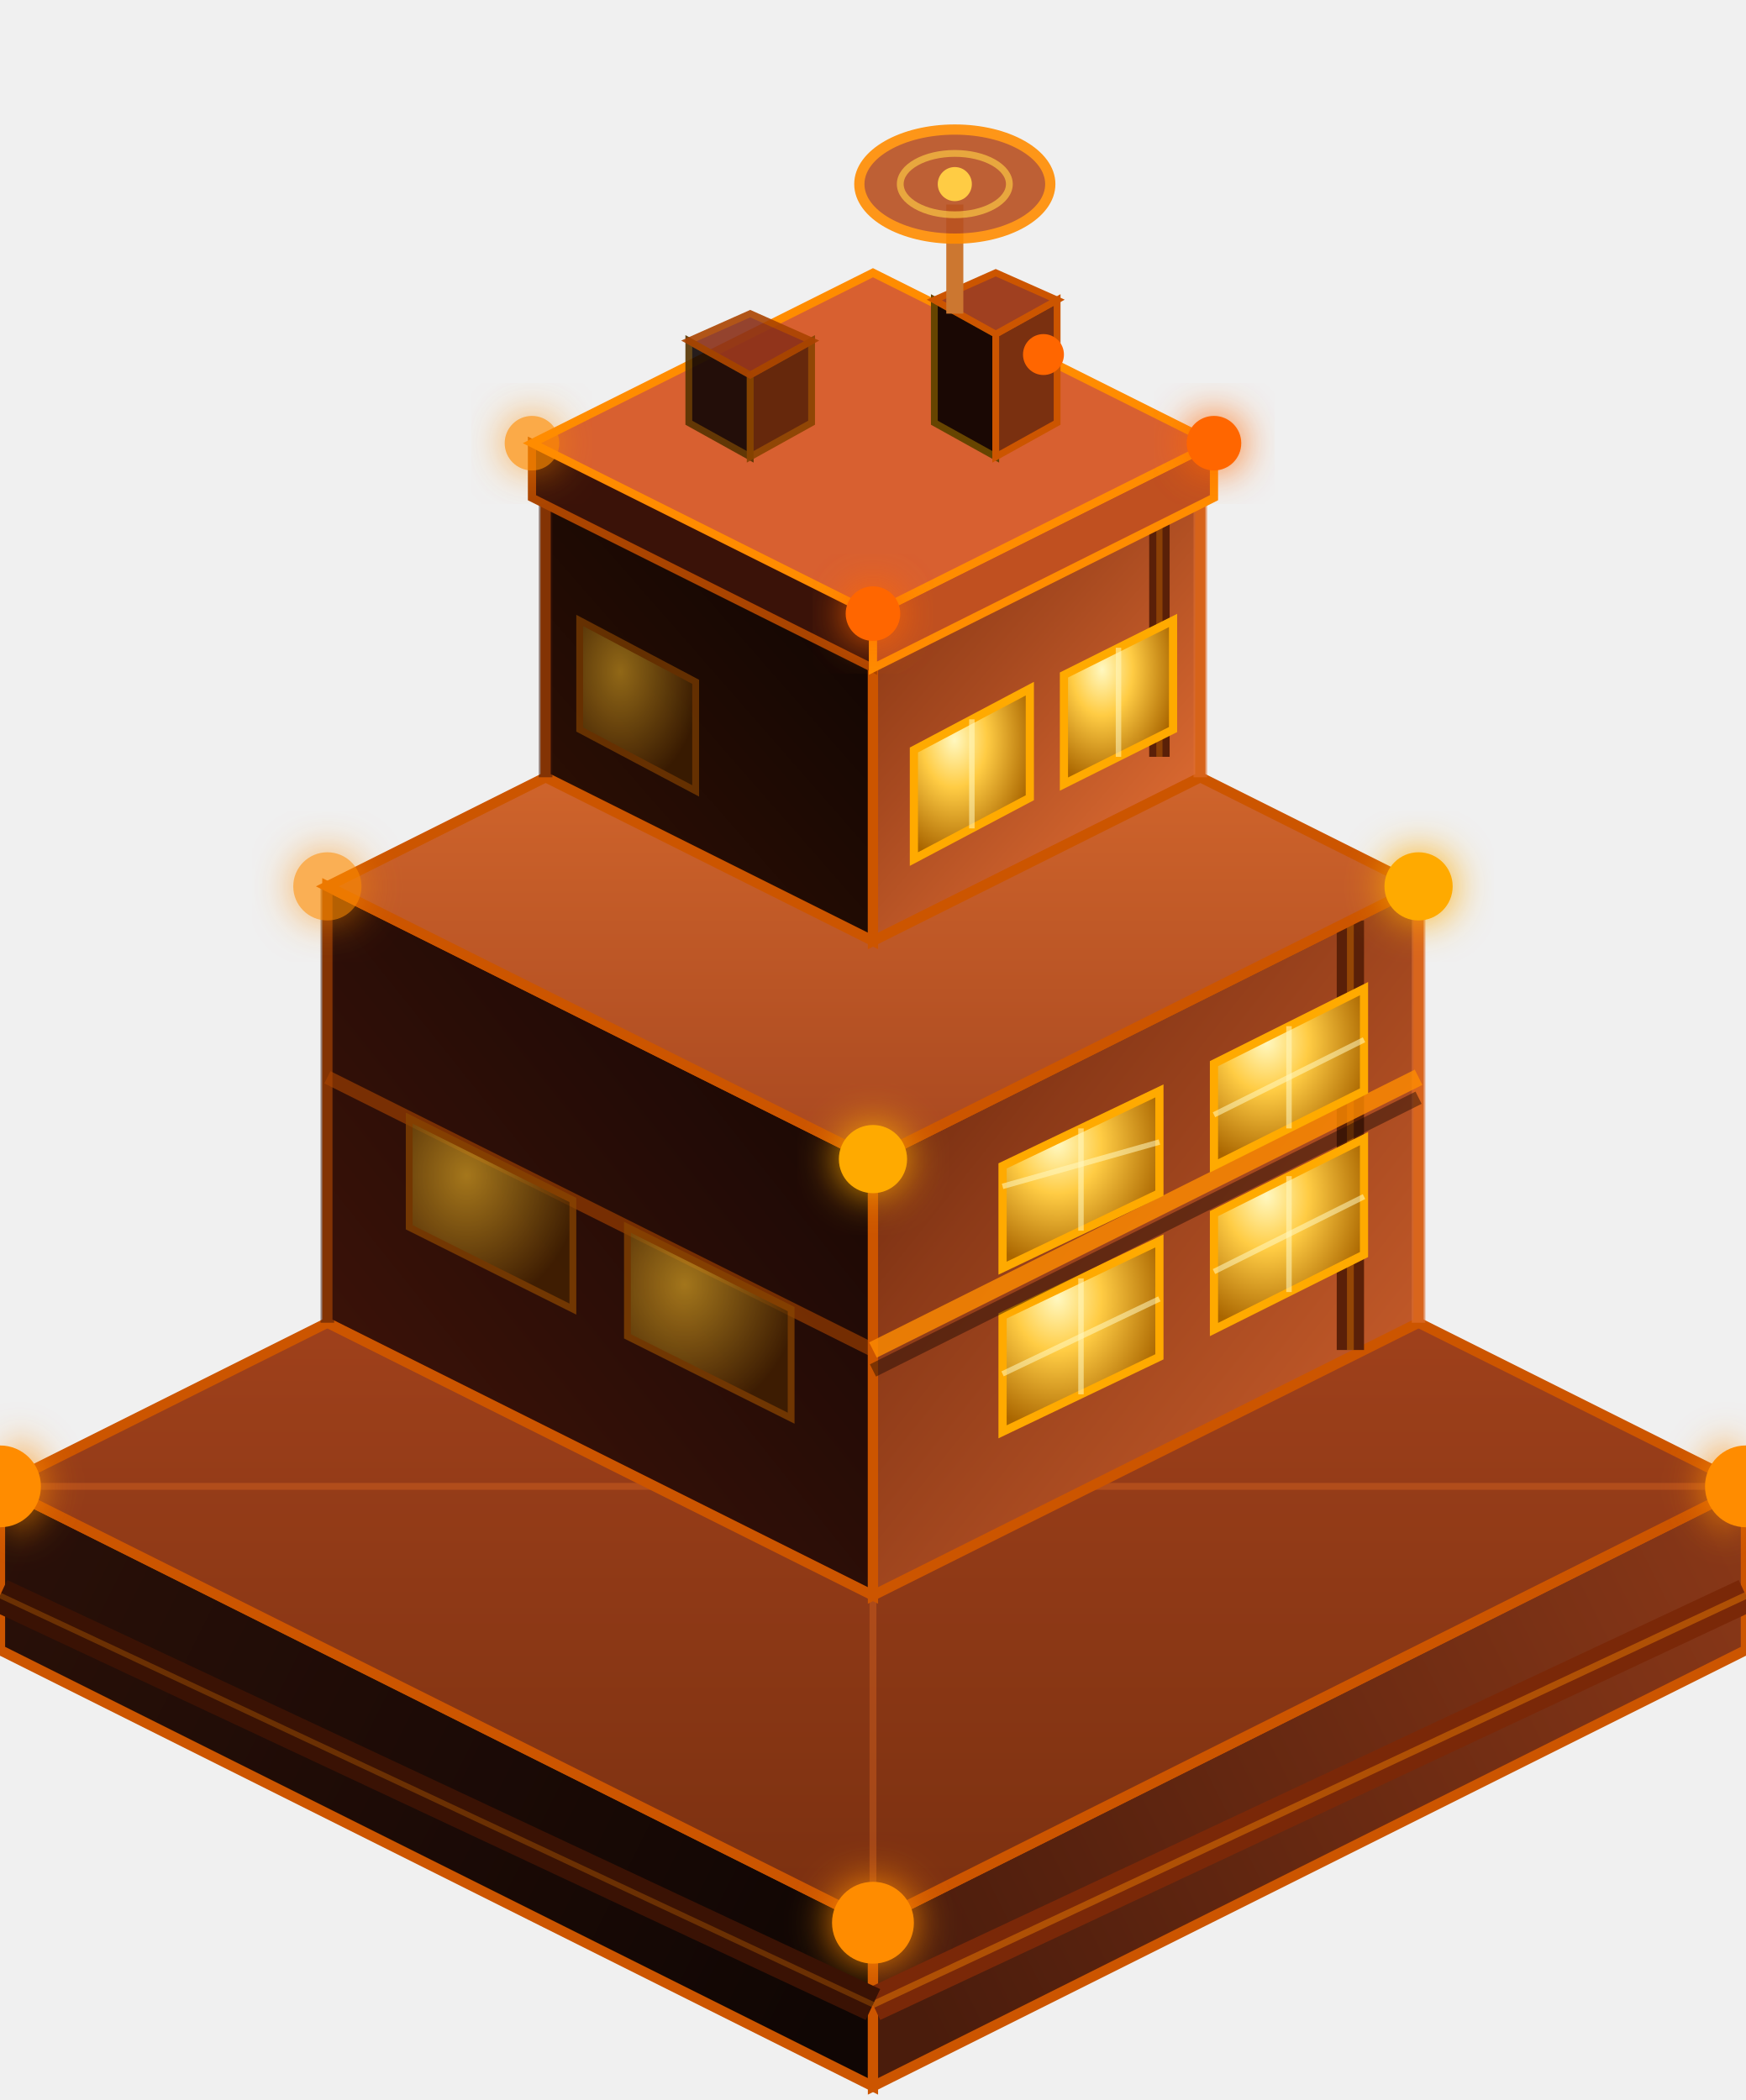
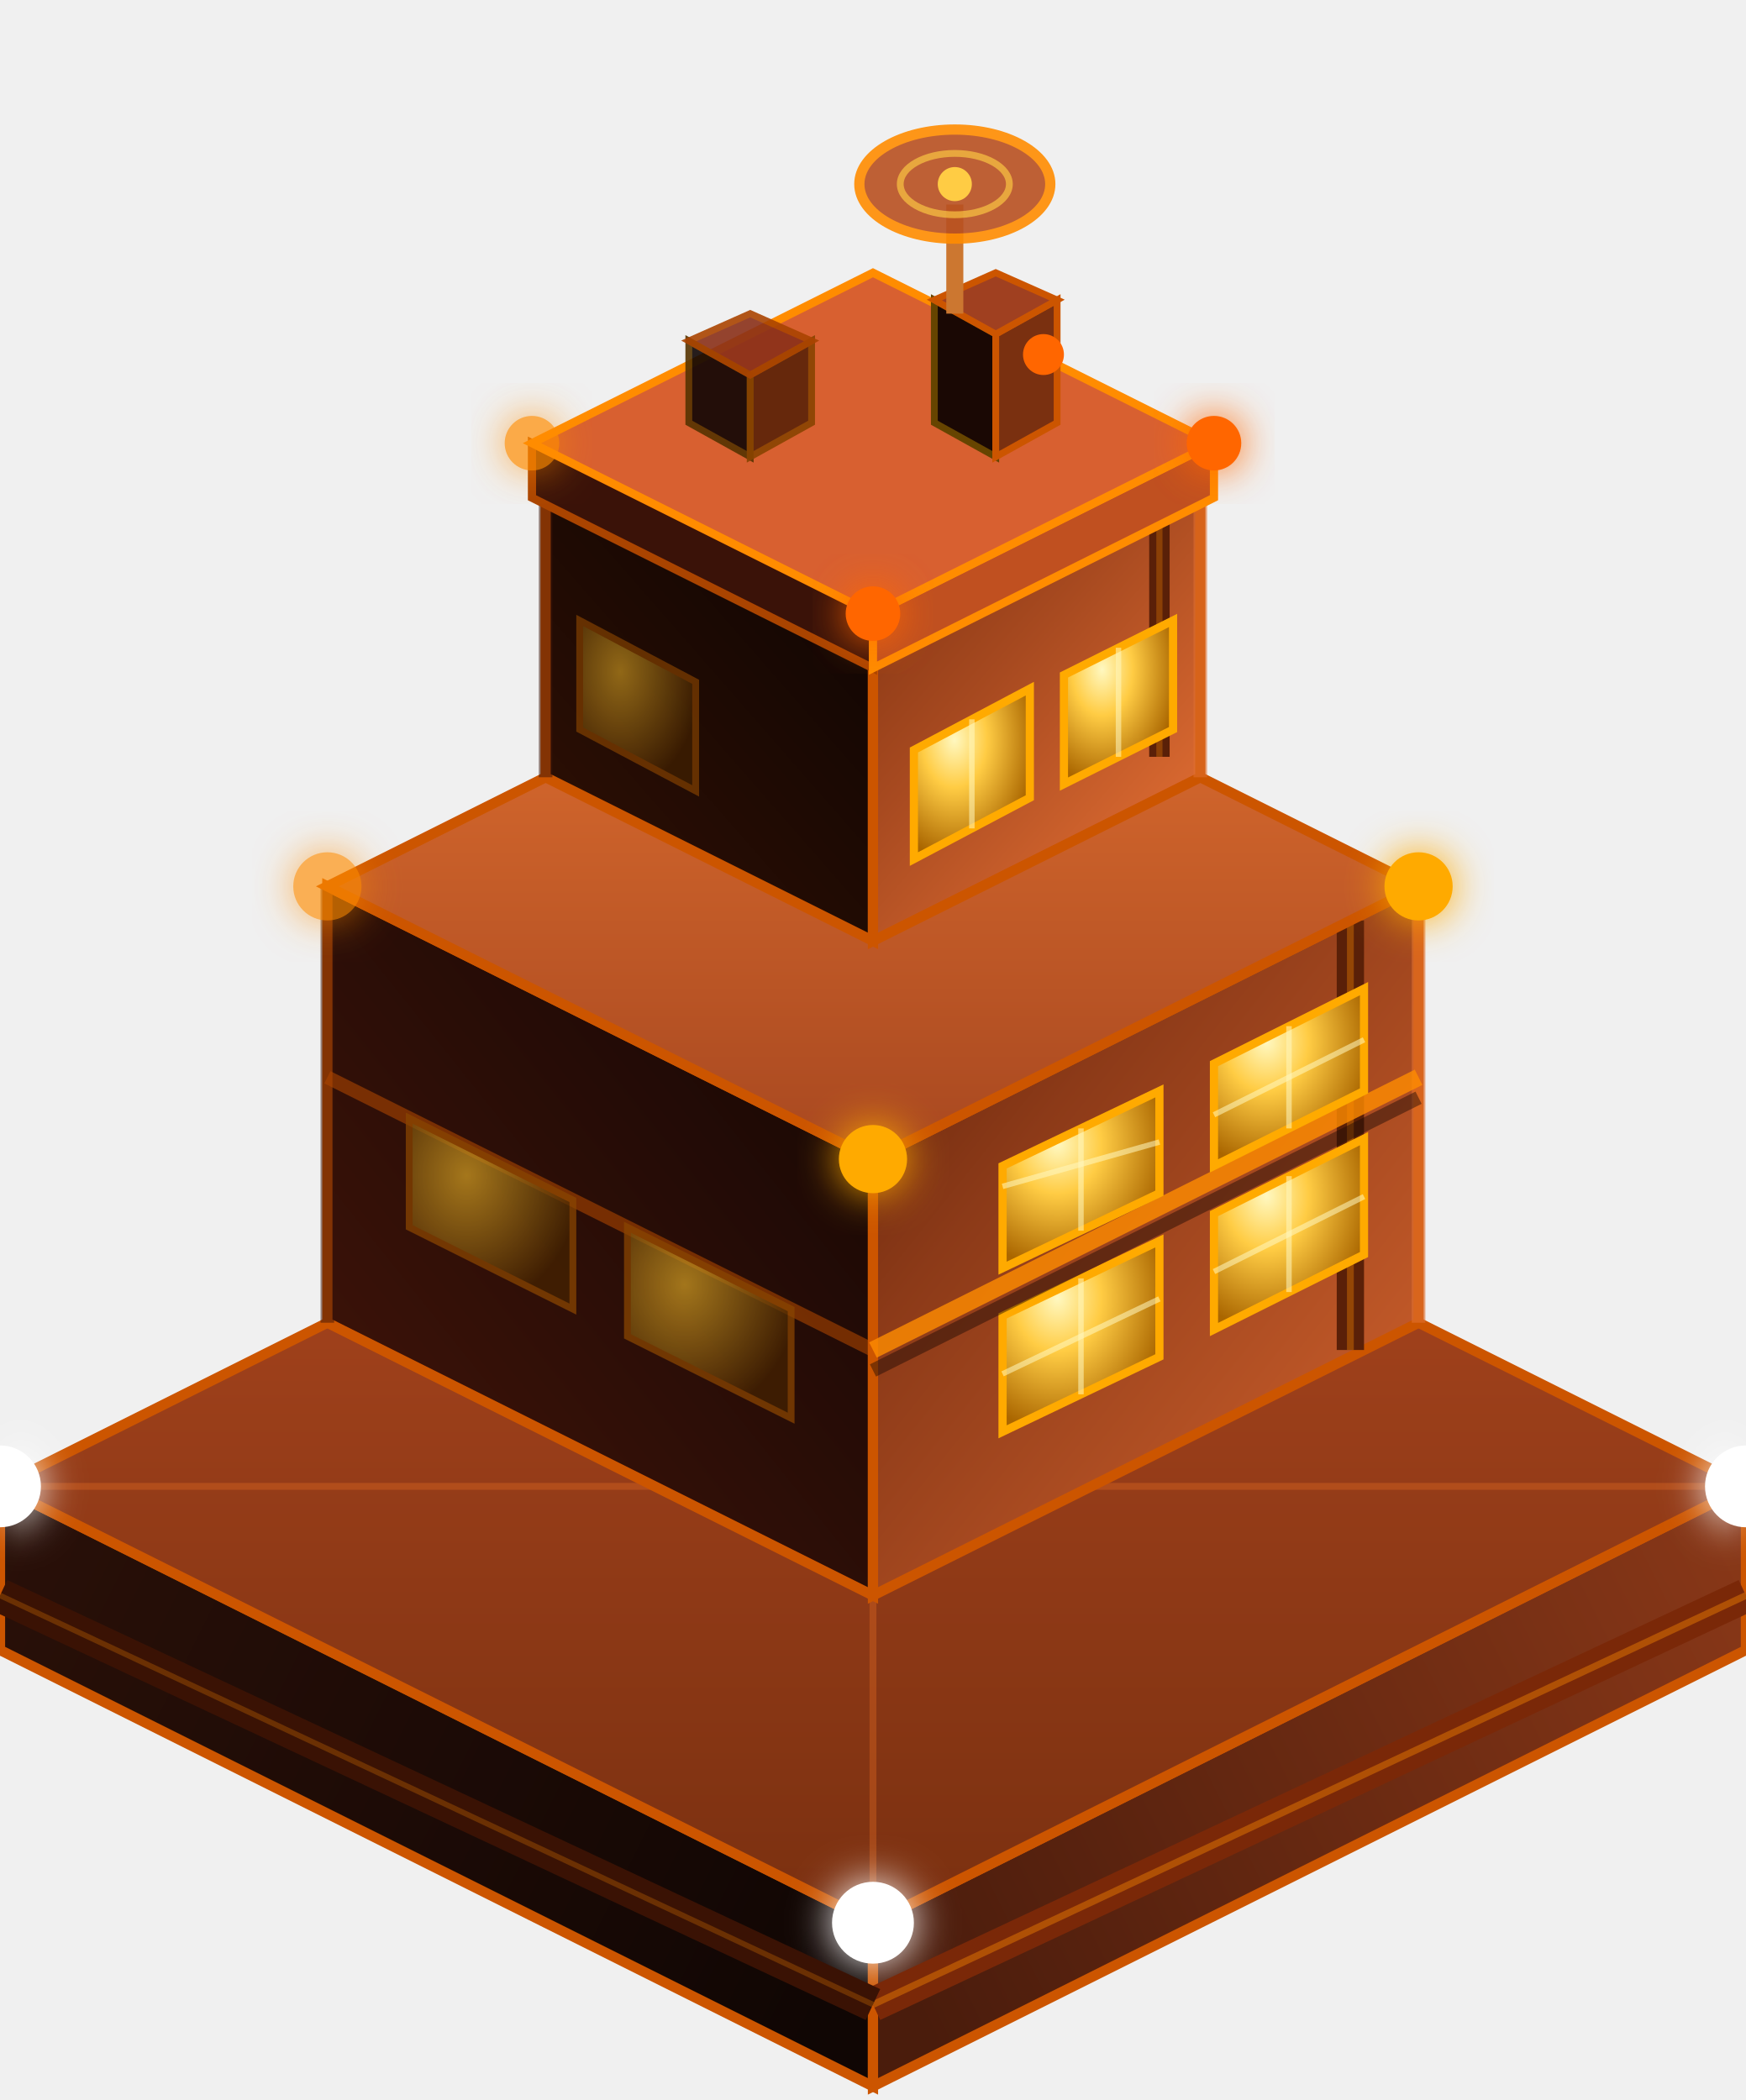
<svg xmlns="http://www.w3.org/2000/svg" viewBox="-128 -178 256 308" width="256" height="308">
  <defs>
    <linearGradient id="fR" gradientUnits="userSpaceOnUse" x1="128" y1="40" x2="0" y2="104">
      <stop offset="0%" stop-color="#8a3818" />
      <stop offset="100%" stop-color="#4a1c0c" />
    </linearGradient>
    <linearGradient id="fL" gradientUnits="userSpaceOnUse" x1="-128" y1="40" x2="0" y2="104">
      <stop offset="0%" stop-color="#2a1008" />
      <stop offset="100%" stop-color="#100604" />
    </linearGradient>
    <linearGradient id="fT" gradientUnits="userSpaceOnUse" x1="0" y1="-24" x2="0" y2="104">
      <stop offset="0%" stop-color="#b04820" />
      <stop offset="100%" stop-color="#7a3010" />
    </linearGradient>
    <linearGradient id="aR" gradientUnits="userSpaceOnUse" x1="80" y1="16" x2="0" y2="-48">
      <stop offset="0%" stop-color="#c05828" />
      <stop offset="60%" stop-color="#8c3a18" />
      <stop offset="100%" stop-color="#5c2008" />
    </linearGradient>
    <linearGradient id="aL" gradientUnits="userSpaceOnUse" x1="-80" y1="16" x2="0" y2="-48">
      <stop offset="0%" stop-color="#3a1208" />
      <stop offset="100%" stop-color="#120604" />
    </linearGradient>
    <linearGradient id="aT" gradientUnits="userSpaceOnUse" x1="0" y1="-88" x2="0" y2="-8">
      <stop offset="0%" stop-color="#e07030" />
      <stop offset="100%" stop-color="#a84820" />
    </linearGradient>
    <linearGradient id="bR" gradientUnits="userSpaceOnUse" x1="48" y1="-64" x2="0" y2="-106">
      <stop offset="0%" stop-color="#d86830" />
      <stop offset="50%" stop-color="#a84a20" />
      <stop offset="100%" stop-color="#7c3010" />
    </linearGradient>
    <linearGradient id="bL" gradientUnits="userSpaceOnUse" x1="-48" y1="-64" x2="0" y2="-106">
      <stop offset="0%" stop-color="#2a0e04" />
      <stop offset="100%" stop-color="#0c0402" />
    </linearGradient>
    <linearGradient id="bT" gradientUnits="userSpaceOnUse" x1="0" y1="-130" x2="0" y2="-82">
      <stop offset="0%" stop-color="#f07840" />
      <stop offset="100%" stop-color="#c05a28" />
    </linearGradient>
    <radialGradient id="winW" cx="35%" cy="30%" r="70%">
      <stop offset="0%" stop-color="#fff8c0" />
      <stop offset="40%" stop-color="#ffcc44" />
      <stop offset="100%" stop-color="#aa6600" />
    </radialGradient>
    <radialGradient id="winD" cx="35%" cy="30%" r="70%">
      <stop offset="0%" stop-color="#cc9922" />
      <stop offset="100%" stop-color="#442200" />
    </radialGradient>
    <filter id="glow" x="-60%" y="-60%" width="220%" height="220%">
      <feGaussianBlur stdDeviation="3" result="blur" />
      <feMerge>
        <feMergeNode in="blur" />
        <feMergeNode in="SourceGraphic" />
      </feMerge>
    </filter>
    <filter id="softglow" x="-80%" y="-80%" width="260%" height="260%">
      <feGaussianBlur stdDeviation="5" result="blur" />
      <feMerge>
        <feMergeNode in="blur" />
        <feMergeNode in="SourceGraphic" />
      </feMerge>
    </filter>
  </defs>
  <polygon points="-128,64 0,128 0,104 -128,40" fill="url(#fL)" stroke="#cc5500" stroke-width="1.5" />
  <polygon points="128,64 0,128 0,104 128,40" fill="url(#fR)" stroke="#cc5500" stroke-width="1.5" />
  <polygon points="0,-24 128,40 0,104 -128,40" fill="url(#fT)" stroke="#cc5500" stroke-width="1.5" />
  <line x1="0" y1="-24" x2="0" y2="104" stroke="#dd6620" stroke-width="1" opacity="0.4" />
  <line x1="-128" y1="40" x2="128" y2="40" stroke="#dd6620" stroke-width="1" opacity="0.4" />
-   <circle cx="128" cy="40" r="6" fill="#ff8c00" filter="url(#glow)" />
-   <circle cx="-128" cy="40" r="6" fill="#ff8c00" filter="url(#glow)" />
-   <circle cx="0" cy="104" r="6" fill="#ff8c00" filter="url(#glow)" />
+   <circle cx="128" cy="40" r="6" fill="#ffffff" filter="url(#glow)" />
+   <circle cx="-128" cy="40" r="6" fill="#ffffff" filter="url(#glow)" />
+   <circle cx="0" cy="104" r="6" fill="#ffffff" filter="url(#glow)" />
  <line x1="128" y1="56" x2="0" y2="116" stroke="#7a2808" stroke-width="5" />
  <line x1="128" y1="56" x2="0" y2="116" stroke="#ff8c00" stroke-width="1" opacity="0.4" />
  <line x1="-128" y1="56" x2="0" y2="116" stroke="#3a1204" stroke-width="5" />
  <line x1="-128" y1="56" x2="0" y2="116" stroke="#ff8c00" stroke-width="0.8" opacity="0.25" />
  <polygon points="-80,16 0,56 0,-8 -80,-48" fill="url(#aL)" stroke="#cc5500" stroke-width="1.5" />
  <line x1="-80" y1="16" x2="-80" y2="-48" stroke="#3a1208" stroke-width="2" opacity="0.5" />
  <line x1="-80" y1="-20" x2="0" y2="20" stroke="#aa4400" stroke-width="2" opacity="0.6" />
  <polygon points="-68,2 -44,14 -44,-2 -68,-14" fill="url(#winD)" stroke="#884400" stroke-width="1" opacity="0.75" />
  <polygon points="-36,18 -12,30 -12,14 -36,2" fill="url(#winD)" stroke="#884400" stroke-width="1" opacity="0.75" />
  <polygon points="80,16 0,56 0,-8 80,-48" fill="url(#aR)" stroke="#cc5500" stroke-width="1.5" />
  <line x1="80" y1="16" x2="80" y2="-48" stroke="#e07030" stroke-width="2" opacity="0.6" />
  <line x1="70" y1="20" x2="70" y2="-43" stroke="#5a2008" stroke-width="4" />
  <line x1="70" y1="20" x2="70" y2="-43" stroke="#ff8c00" stroke-width="1" opacity="0.35" />
  <polygon points="72,6 50,17 50,0 72,-11" fill="url(#winW)" stroke="#ffaa00" stroke-width="1.2" />
  <line x1="61" y1="11.5" x2="61" y2="-5.5" stroke="#fff8c0" stroke-width="0.8" opacity="0.55" />
  <line x1="72" y1="-2.5" x2="50" y2="8.5" stroke="#fff8c0" stroke-width="0.8" opacity="0.55" />
  <polygon points="42,21 19,32 19,15 42,4" fill="url(#winW)" stroke="#ffaa00" stroke-width="1.2" />
  <line x1="30.5" y1="26.5" x2="30.5" y2="9.5" stroke="#fff8c0" stroke-width="0.8" opacity="0.55" />
  <line x1="42" y1="12.5" x2="19" y2="23.5" stroke="#fff8c0" stroke-width="0.8" opacity="0.55" />
  <line x1="80" y1="-20" x2="0" y2="20" stroke="#ff8c00" stroke-width="2.5" opacity="0.8" />
  <line x1="80" y1="-17" x2="0" y2="23" stroke="#1a0804" stroke-width="2" opacity="0.45" />
  <polygon points="72,-18 50,-7 50,-22 72,-33" fill="url(#winW)" stroke="#ffaa00" stroke-width="1.2" />
  <line x1="61" y1="-12.5" x2="61" y2="-27.5" stroke="#fff8c0" stroke-width="0.8" opacity="0.55" />
  <line x1="72" y1="-25.5" x2="50" y2="-14.5" stroke="#fff8c0" stroke-width="0.8" opacity="0.55" />
  <polygon points="42,-3 19,8 19,-7 42,-18" fill="url(#winW)" stroke="#ffaa00" stroke-width="1.2" />
  <line x1="30.5" y1="2.5" x2="30.5" y2="-12.5" stroke="#fff8c0" stroke-width="0.8" opacity="0.55" />
  <line x1="42" y1="-10.5" x2="19" y2="-4" stroke="#fff8c0" stroke-width="0.8" opacity="0.55" />
  <polygon points="0,-88 80,-48 0,-8 -80,-48" fill="url(#aT)" stroke="#cc5500" stroke-width="1.5" />
  <circle cx="80" cy="-48" r="5" fill="#ffaa00" filter="url(#glow)" />
  <circle cx="-80" cy="-48" r="5" fill="#ff8c00" filter="url(#glow)" opacity="0.65" />
  <circle cx="0" cy="-8" r="5" fill="#ffaa00" filter="url(#glow)" />
  <polygon points="-48,-64 0,-40 0,-82 -48,-106" fill="url(#bL)" stroke="#cc5500" stroke-width="1.5" />
  <line x1="-48" y1="-64" x2="-48" y2="-106" stroke="#3a1208" stroke-width="2" opacity="0.5" />
  <polygon points="-43,-71 -26,-62 -26,-78 -43,-87" fill="url(#winD)" stroke="#884400" stroke-width="1" opacity="0.65" />
  <polygon points="48,-64 0,-40 0,-82 48,-106" fill="url(#bR)" stroke="#cc5500" stroke-width="1.5" />
  <line x1="48" y1="-64" x2="48" y2="-106" stroke="#e07030" stroke-width="2" opacity="0.55" />
  <line x1="42" y1="-67" x2="42" y2="-103" stroke="#5a2008" stroke-width="3" />
  <line x1="42" y1="-67" x2="42" y2="-103" stroke="#ff8c00" stroke-width="0.9" opacity="0.3" />
  <polygon points="44,-71 28,-63 28,-79 44,-87" fill="url(#winW)" stroke="#ffaa00" stroke-width="1.2" />
  <line x1="36" y1="-67" x2="36" y2="-83" stroke="#fff8c0" stroke-width="0.8" opacity="0.55" />
  <polygon points="23,-61 6,-52 6,-68 23,-77" fill="url(#winW)" stroke="#ffaa00" stroke-width="1.2" />
  <line x1="14.5" y1="-56.5" x2="14.5" y2="-72.5" stroke="#fff8c0" stroke-width="0.8" opacity="0.55" />
  <polygon points="0,-130 48,-106 0,-82 -48,-106" fill="url(#bT)" stroke="#cc5500" stroke-width="1.5" />
  <polygon points="-50,-105 0,-80 0,-88 -50,-113" fill="#3a1208" stroke="#aa4400" stroke-width="1.2" />
  <polygon points="50,-105 0,-80 0,-88 50,-113" fill="#c05020" stroke="#ff8c00" stroke-width="1.2" />
  <polygon points="0,-138 50,-113 0,-88 -50,-113" fill="#d86030" stroke="#ff8c00" stroke-width="1.2" />
  <circle cx="50" cy="-113" r="4" fill="#ff6600" filter="url(#glow)" />
  <circle cx="-50" cy="-113" r="4" fill="#ff8c00" filter="url(#glow)" opacity="0.7" />
  <circle cx="0" cy="-88" r="4" fill="#ff6600" filter="url(#glow)" />
  <polygon points="9,-116 18,-111 18,-129 9,-134" fill="#1a0804" stroke="#664400" stroke-width="1" />
  <polygon points="27,-116 18,-111 18,-129 27,-134" fill="#7a3010" stroke="#cc5500" stroke-width="1" />
  <polygon points="18,-138 27,-134 18,-129 9,-134" fill="#a04020" stroke="#cc5500" stroke-width="1" />
  <circle cx="25" cy="-126" r="3" fill="#ff6600" />
  <polygon points="-27,-116 -18,-111 -18,-123 -27,-128" fill="#100604" stroke="#553300" stroke-width="1" opacity="0.9" />
  <polygon points="-9,-116 -18,-111 -18,-123 -9,-128" fill="#5a2208" stroke="#884400" stroke-width="1" opacity="0.9" />
  <polygon points="-18,-132 -9,-128 -18,-123 -27,-128" fill="#8a3018" stroke="#aa4400" stroke-width="1" opacity="0.9" />
  <line x1="12" y1="-132" x2="12" y2="-148" stroke="#cc7730" stroke-width="2.5" />
  <ellipse cx="12" cy="-151" rx="14" ry="8" fill="#b85020" stroke="#ff8c00" stroke-width="1.5" opacity="0.9" />
  <ellipse cx="12" cy="-151" rx="8" ry="4.5" fill="none" stroke="#ffcc44" stroke-width="1" opacity="0.65" />
  <circle cx="12" cy="-151" r="2.5" fill="#ffcc44" />
</svg>
